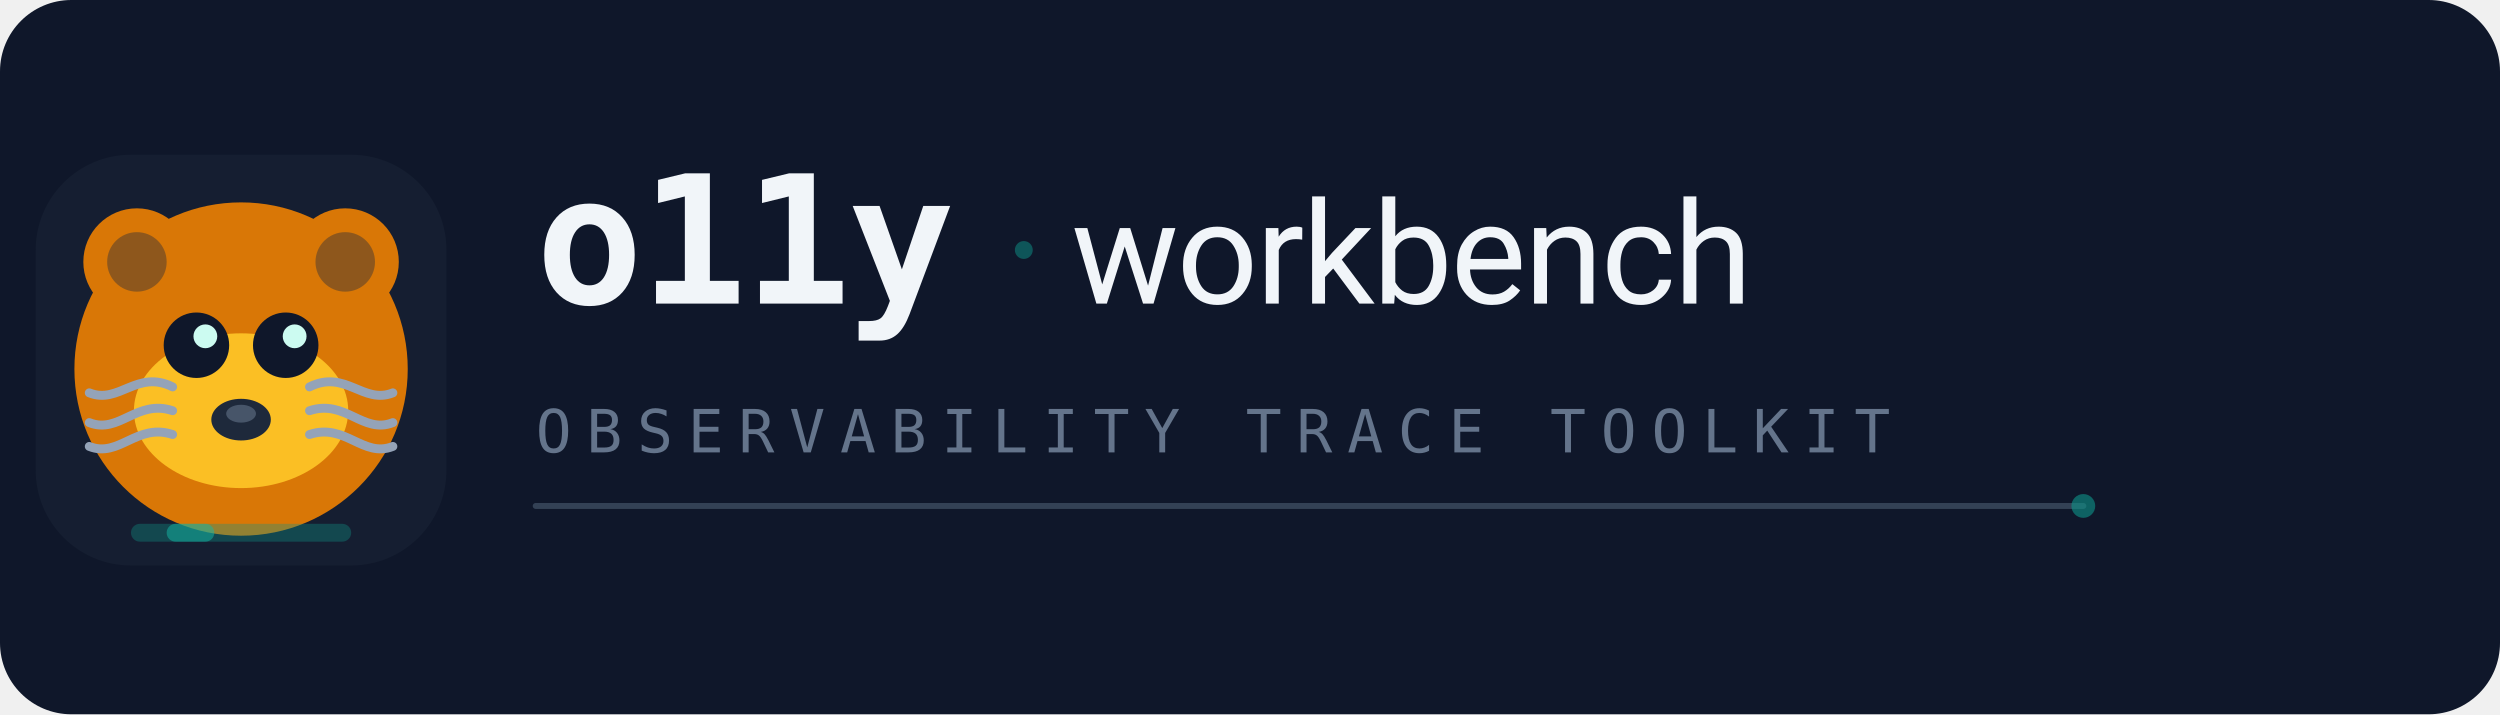
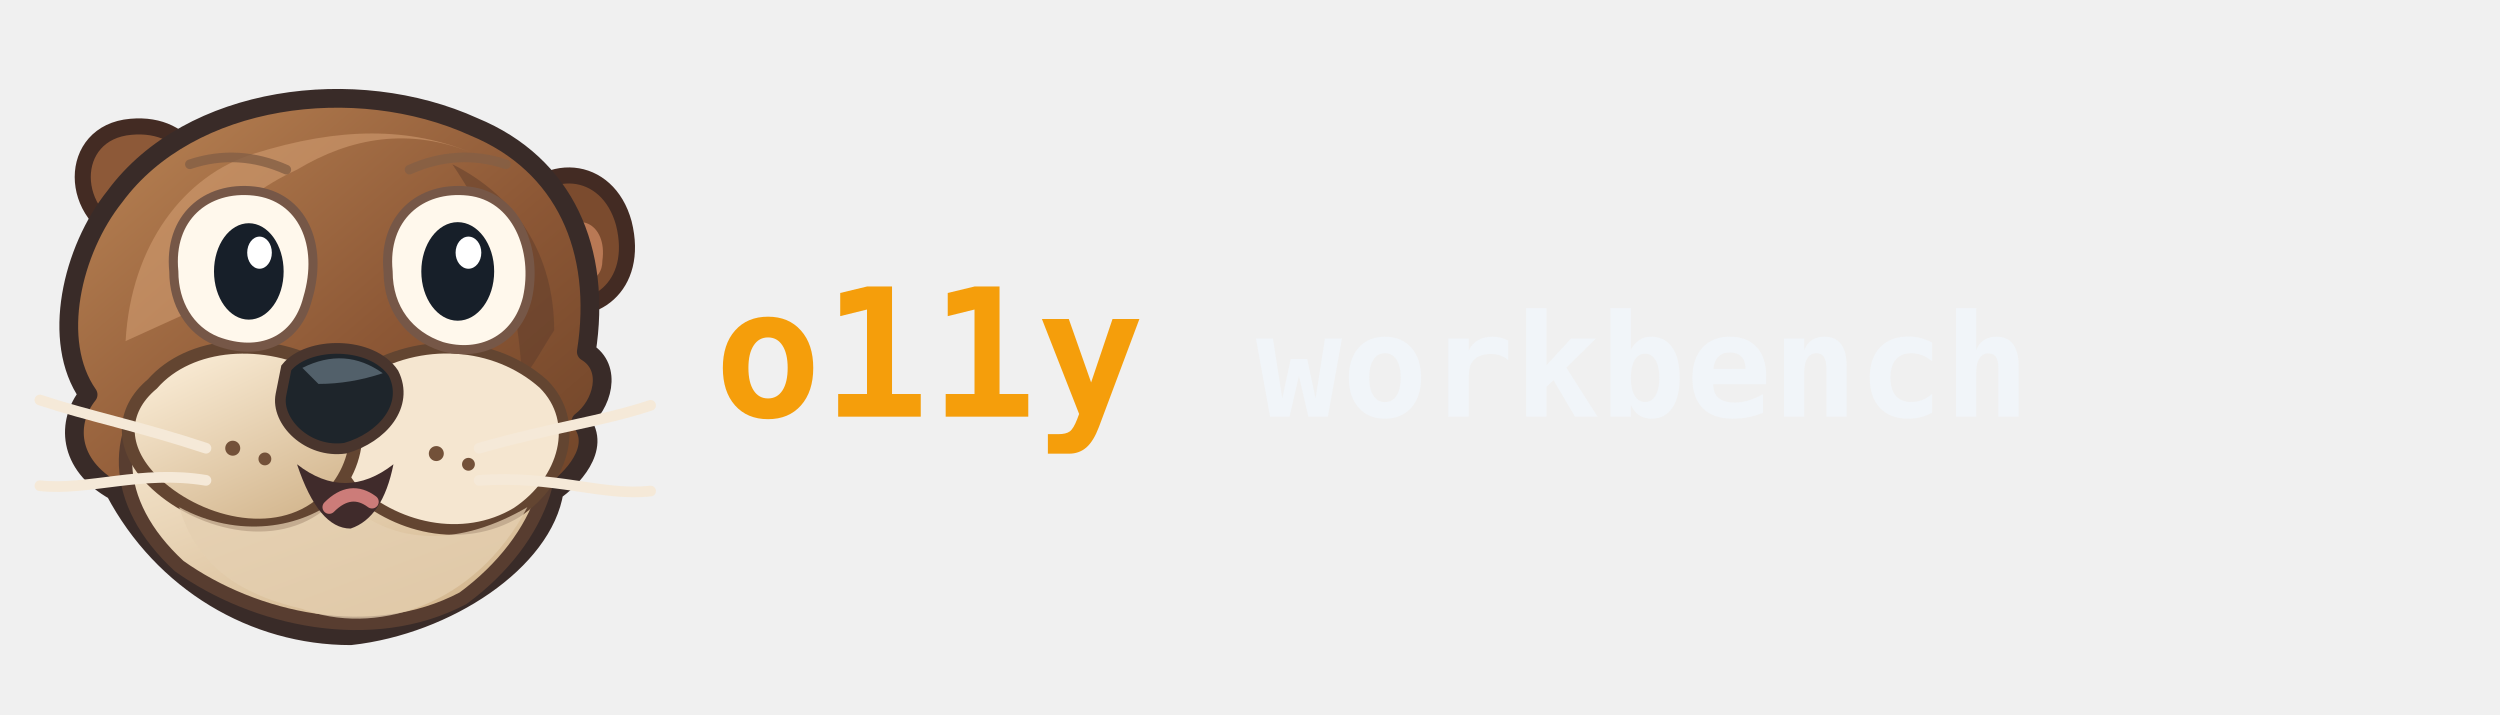
<svg xmlns="http://www.w3.org/2000/svg" viewBox="0 0 420 120" width="420" height="120">
-   <rect width="420" height="120" rx="12" fill="#0f172a" />
-   <g transform="translate(8, 28)">
-     <rect x="-2" y="-2" width="69" height="69" rx="16" fill="#1e293b" opacity="0.4" />
-     <circle cx="32.5" cy="34" r="28" fill="#d97706" />
-     <ellipse cx="32.5" cy="41" rx="18" ry="13" fill="#fbbf24" />
-     <circle cx="15" cy="16" r="9" fill="#d97706" />
-     <circle cx="50" cy="16" r="9" fill="#d97706" />
-     <circle cx="15" cy="16" r="5" fill="#1e293b" opacity="0.4" />
-     <circle cx="50" cy="16" r="5" fill="#1e293b" opacity="0.4" />
-     <circle cx="25" cy="30" r="5.5" fill="#0f172a" />
-     <circle cx="40" cy="30" r="5.5" fill="#0f172a" />
-     <circle cx="26.5" cy="28.5" r="2" fill="#ccfbf1" />
-     <circle cx="41.5" cy="28.5" r="2" fill="#ccfbf1" />
-     <ellipse cx="32.5" cy="42.5" rx="5" ry="3.5" fill="#1e293b" />
-     <ellipse cx="32.5" cy="41.5" rx="2.5" ry="1.5" fill="#475569" />
-     <g stroke="#94a3b8" fill="none" stroke-width="1.5" stroke-linecap="round">
-       <path d="M 21 37 C 15 34, 12 40, 7 38" />
-       <path d="M 21 41 C 15 39, 12 45, 7 43" />
-       <path d="M 21 45 C 15 43, 12 49, 7 47" />
-       <path d="M 44 37 C 50 34, 53 40, 58 38" />
-       <path d="M 44 41 C 50 39, 53 45, 58 43" />
-       <path d="M 44 45 C 50 43, 53 49, 58 47" />
+   <defs>
+     <linearGradient id="fur" x1="0" y1="0" x2="0.85" y2="1">
+       <stop stop-color="#bc8656" />
+       <stop offset="0.55" stop-color="#8c5735" />
+       <stop offset="1" stop-color="#694026" />
+     </linearGradient>
+     <linearGradient id="cream" x1="0" y1="0" x2="0.6" y2="1">
+       <stop stop-color="#fff3df" />
+       <stop offset="1" stop-color="#d5b992" />
+     </linearGradient>
+   </defs>
+   <g transform="translate(4 6) scale(0.9)">
+     <path d="M 20 38 C 8 34 8 18 20 17 C 31 16 36 26 31 35 Z" fill="#8d5938" stroke="#432b23" stroke-width="3" stroke-linejoin="round" />
+     <path d="M 91 33 C 97 23 109 24 112 35 C 115 47 106 53 98 50 Z" fill="#7b4b2e" stroke="#432b23" stroke-width="3" stroke-linejoin="round" />
+     <path d="M 99 38 C 103 32 109 35 108 42 C 108 46 104 47 101 44 Z" fill="#b97955" />
+     <path d="M 17 30 C 31 11 62 7 84 17 C 101 24 108 40 105 59 C 110 62 108 69 104 72 C 108 77 102 83 99 85 C 97 98 79 110 61 112 C 43 112 26 102 17 85 C 8 80 8 72 12 67 C 5 57 9 40 17 30 Z" fill="url(#fur)" stroke="#392b28" stroke-width="3.5" stroke-linejoin="round" />
+     <path d="M 19 57 C 20 39 30 26 43 22 C 59 17 72 17 84 22 C 72 17 61 19 51 25 C 38 31 32 40 30 52 Z" fill="#d5a074" opacity="0.55" />
+     <path d="M 80 24 C 92 30 99 41 99 55 C 97 58 95 62 93 64 C 92 44 86 33 80 24 Z" fill="#5d3b2a" opacity="0.48" />
+     <path d="M 27 63 C 38 58 48 63 58 65 C 70 60 84 58 94 66 C 103 77 97 94 82 105 C 65 114 43 109 29 99 C 16 87 16 73 27 63 Z" fill="url(#cream)" stroke="#583d30" stroke-width="2.5" />
+     <path d="M 63 63 C 74 56 88 57 97 65 C 104 72 101 83 92 89 C 82 95 69 92 61 84 C 55 76 56 69 63 63 Z" fill="#f5e6d0" stroke="#634531" stroke-width="2" />
+     <path d="M 24 65 C 31 57 45 56 56 62 C 64 68 64 80 56 87 C 47 95 32 91 24 83 C 18 77 18 70 24 65 Z" fill="url(#cream)" stroke="#634531" stroke-width="2.4" />
+     <path d="M 29 88 C 40 94 52 92 59 86 C 69 96 82 95 94 88 C 84 107 65 112 52 107 C 39 104 32 98 29 88 Z" fill="#e4cfb0" opacity="0.75" />
+     <path d="M 28 44 C 27 34 34 28 43 29 C 52 30 56 39 53 49 C 51 57 44 60 36 57 C 31 55 28 50 28 44 Z" fill="#fff8ec" stroke="#765747" stroke-width="1.7" />
+     <ellipse cx="42" cy="44" rx="6.5" ry="9" fill="#171f29" />
+     <ellipse cx="44" cy="40.5" rx="2.3" ry="3" fill="white" />
+     <path d="M 68 44 C 67 34 74 28 83 29 C 92 30 96 40 94 49 C 92 57 85 60 78 58 C 72 56 68 51 68 44 Z" fill="#fff8ec" stroke="#765747" stroke-width="1.7" />
+     <ellipse cx="81" cy="44" rx="6.8" ry="9.2" fill="#171f29" />
+     <ellipse cx="83" cy="40.5" rx="2.4" ry="3" fill="white" />
+     <path d="M 31 24 Q 40 21 49 25 M 72 25 Q 81 21 90 24" fill="none" stroke="#855f45" stroke-width="1.8" opacity="0.8" stroke-linecap="round" />
+     <path d="M 49 62 C 53 57 65 57 69 63 C 72 69 67 75 60 77 C 53 78 47 72 48 67 Z" fill="#1e252b" stroke="#49352d" stroke-width="2" />
+     <path d="M 52 62 Q 60 58 67 63 Q 61 65 55 65 Z" fill="#52606a" />
+     <path d="M 51 80 Q 60 87 69 80 Q 67 90 61 92 Q 55 92 51 80 Z" fill="#402b2b" />
+     <path d="M 57 88 Q 61 84 65 87" fill="none" stroke="#cc7c79" stroke-width="2.5" stroke-linecap="round" />
+     <g fill="none" stroke="#f5e9d8" stroke-width="2" stroke-linecap="round">
+       <path d="M 34 77 C 22 73 12 71 3 68" />
+       <path d="M 34 83 C 22 81 12 85 3 84" />
+       <path d="M 85 77 C 99 73 108 72 117 69" />
+       <path d="M 85 83 C 99 82 108 86 117 85" />
    </g>
-     <rect x="14" y="60" width="37" height="3" rx="1.5" fill="#0d9488" opacity="0.35" />
-     <rect x="20" y="60" width="8" height="3" rx="1.5" fill="#14b8a6" opacity="0.5" />
+     <g fill="#735139">
+       <circle cx="39" cy="77" r="1.4" />
+       <circle cx="45" cy="79" r="1.2" />
+       <circle cx="77" cy="78" r="1.4" />
+       <circle cx="83" cy="80" r="1.2" />
+     </g>
  </g>
-   <text x="90" y="51" font-family="'SF Mono', 'Fira Code', 'Cascadia Code', 'JetBrains Mono', monospace" font-size="30" font-weight="700" fill="#f1f5f9" letter-spacing="-0.02em">o11y</text>
-   <text x="180" y="51" font-family="-apple-system, BlinkMacSystemFont, 'Segoe UI', Roboto, Helvetica, Arial, sans-serif" font-size="24" font-weight="400" fill="#f1f5f9" letter-spacing="-0.015em">workbench</text>
-   <circle cx="172" cy="42" r="1.5" fill="#0d9488" opacity="0.5" />
-   <text x="90" y="76" font-family="'SF Mono', 'Fira Code', 'Cascadia Code', monospace" font-size="10" fill="#64748b" letter-spacing="2.5">OBSERVABILITY TRACE TOOLKIT</text>
-   <line x1="90" y1="85" x2="350" y2="85" stroke="#334155" stroke-width="1" stroke-linecap="round" />
-   <circle cx="350" cy="85" r="2" fill="#0d9488" opacity="0.6" />
+   <text x="120" y="70" font-family="'SF Mono', 'Fira Code', 'Cascadia Code', monospace" font-size="30" font-weight="700" fill="#f59e0b">o11y</text>
+   <text x="211" y="70" font-family="'SF Mono', 'Fira Code', 'Cascadia Code', monospace" font-size="24" font-weight="700" fill="#f1f5f9">workbench</text>
</svg>
